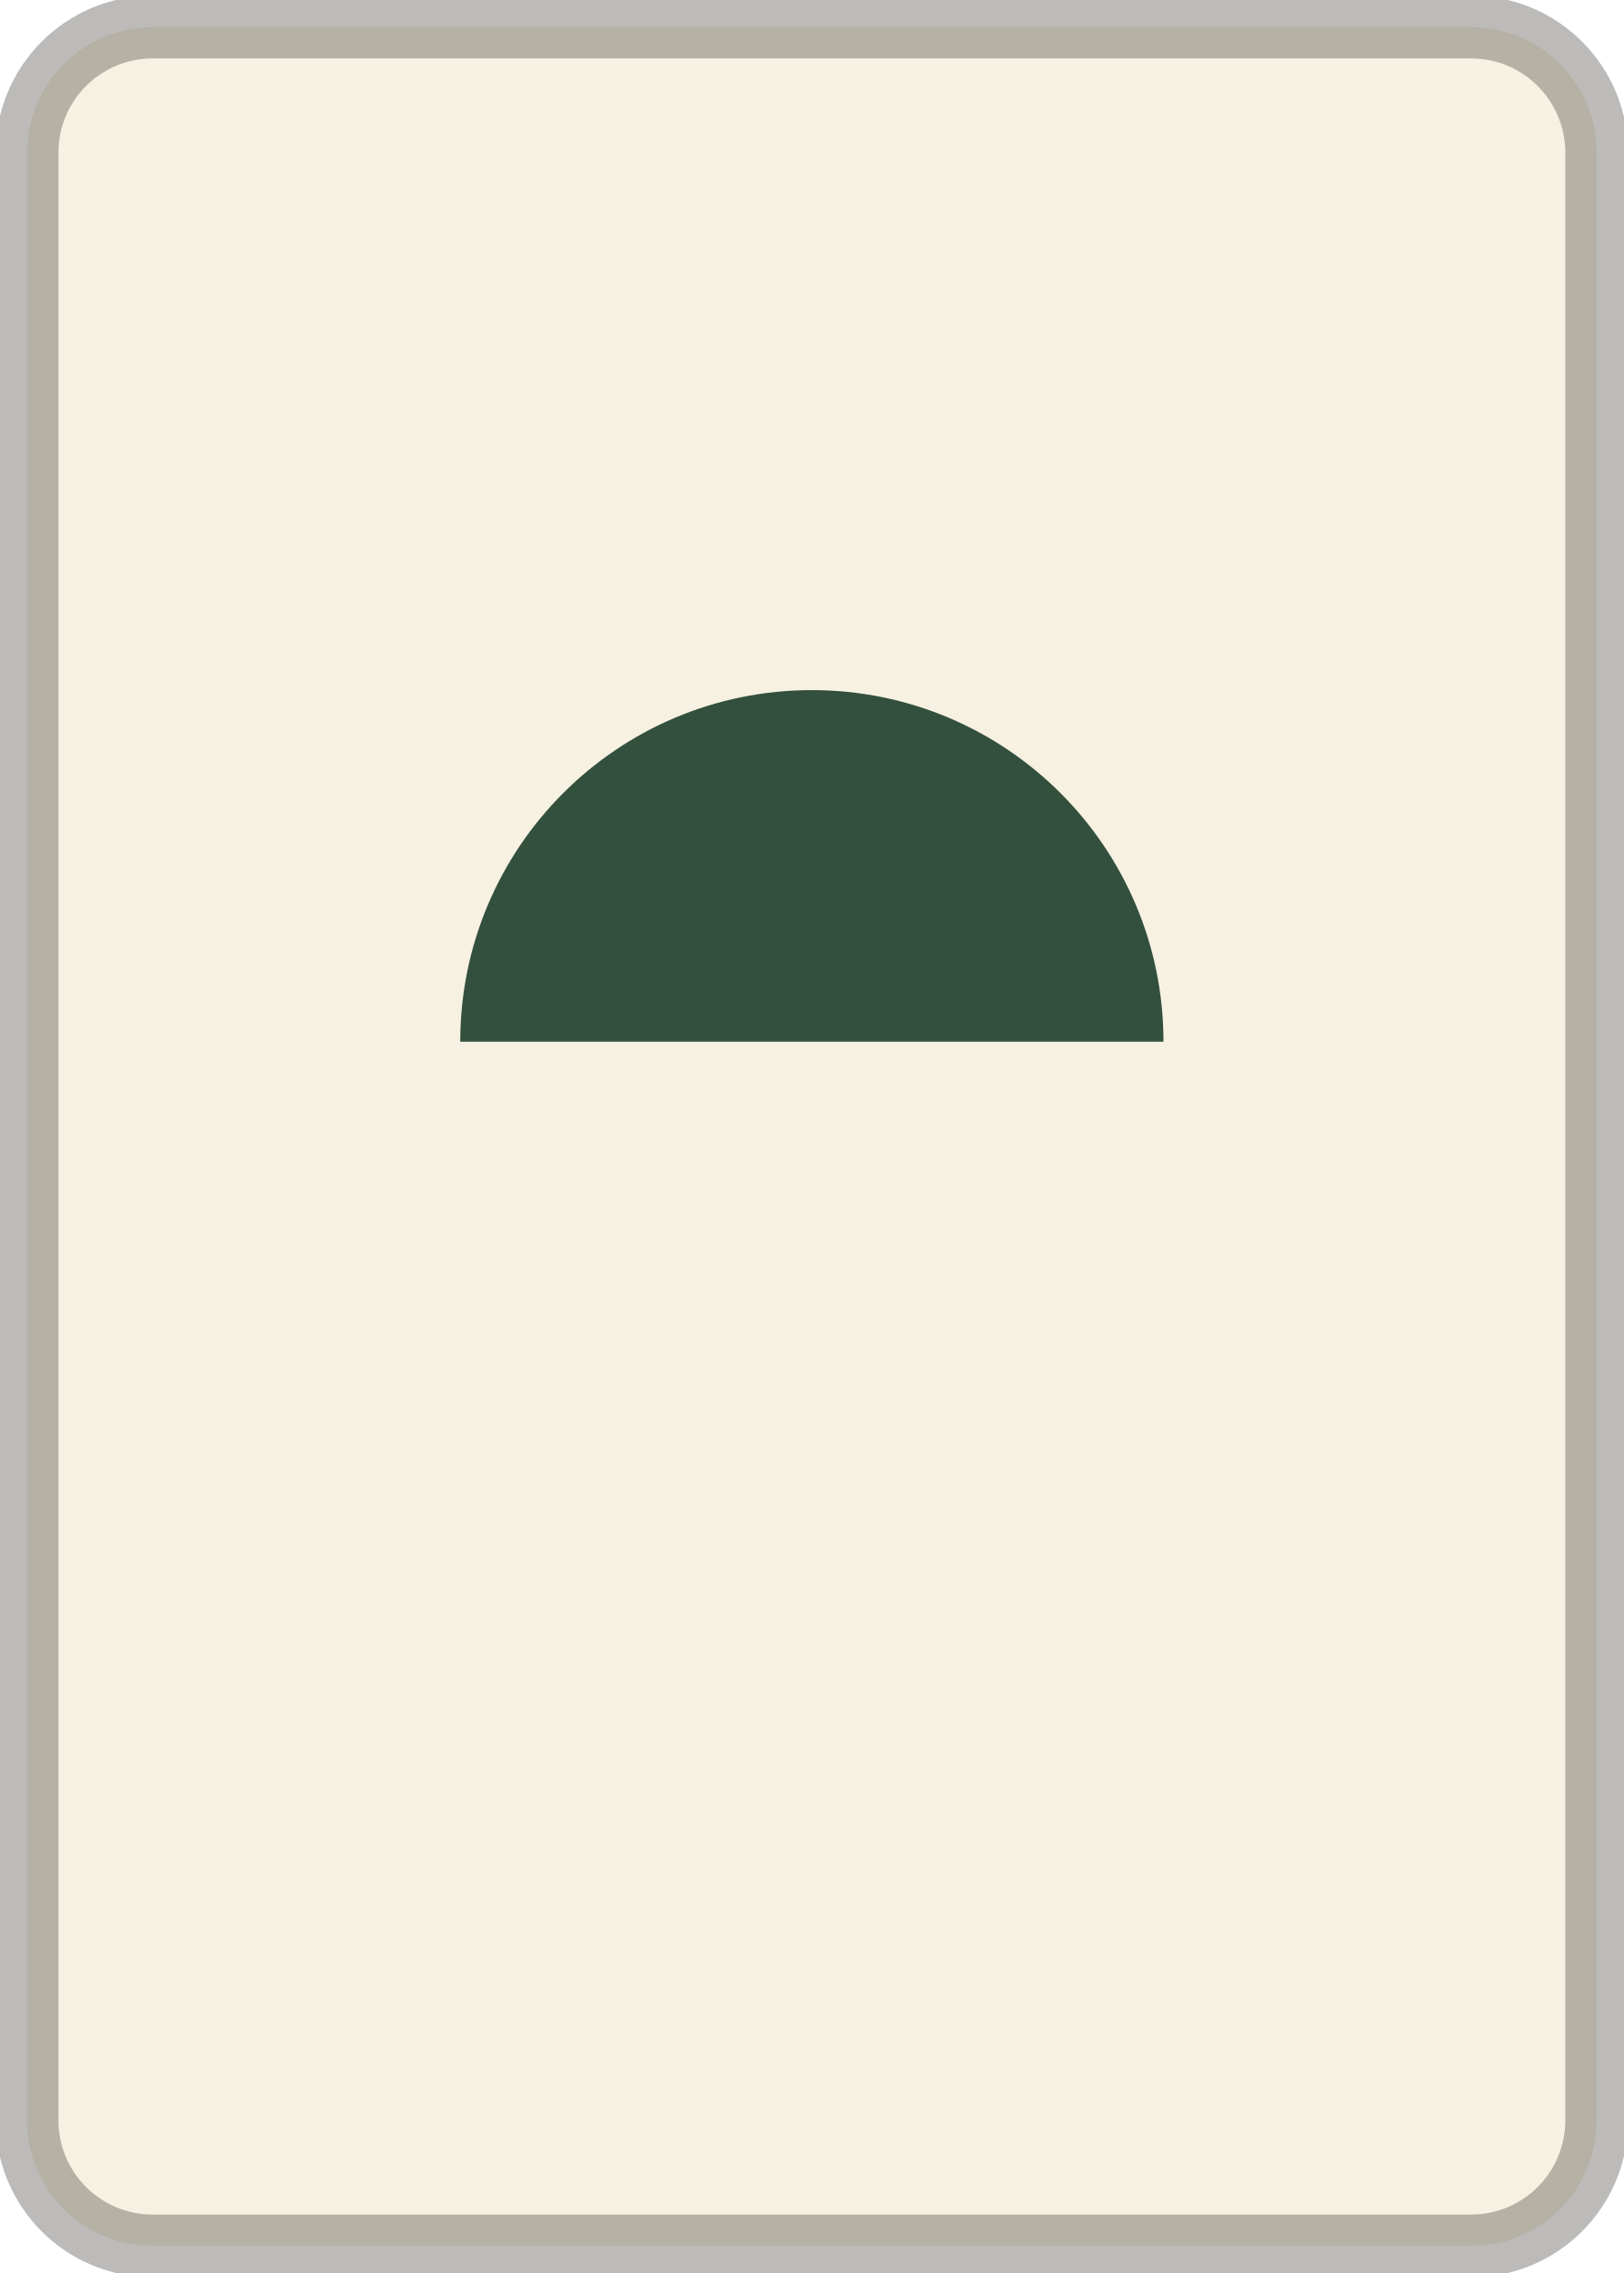
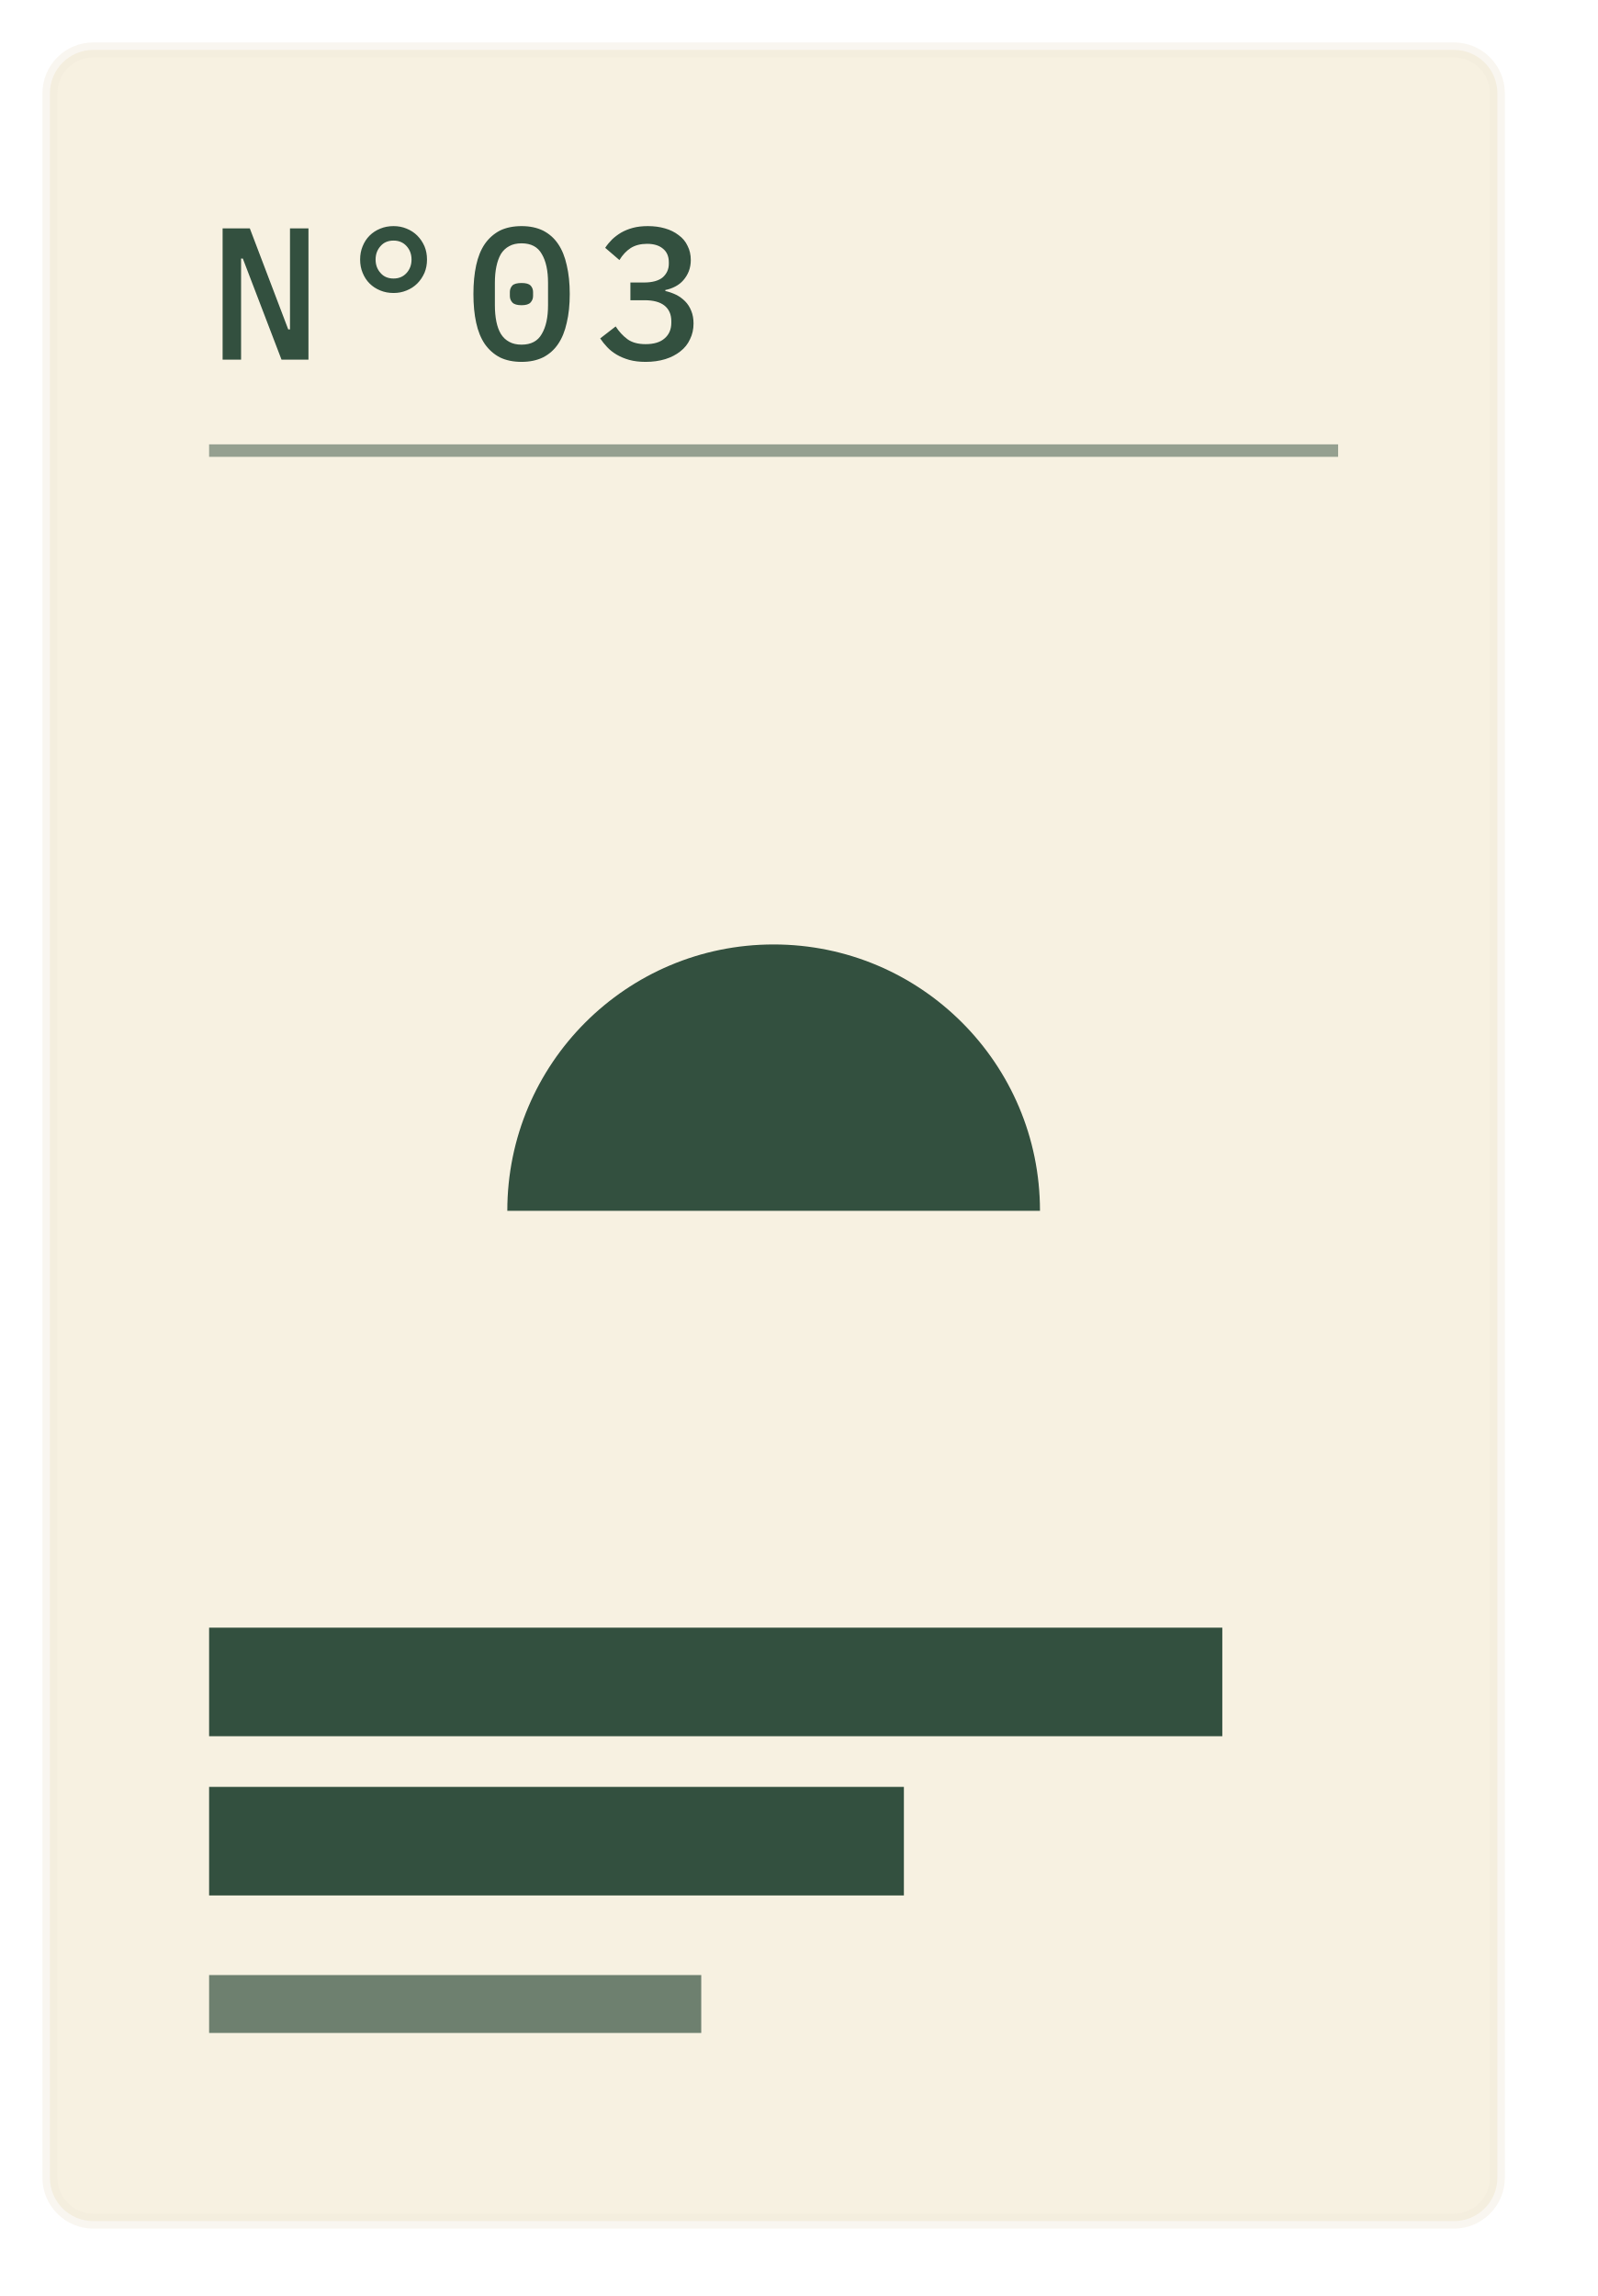
- <svg xmlns="http://www.w3.org/2000/svg" viewBox="0 0 60 84">
-   <rect x="1" y="1" width="58" height="82" rx="4.64" fill="#f7f1e1" stroke="rgba(31,27,24,0.3)" stroke-width="2.32" />
-   <path d="M17.007 38.496A12.992 12.992 0 0 1 42.992 38.496Z" fill="#33503f" />
+ <svg xmlns="http://www.w3.org/2000/svg" viewBox="0 0 64 92">
+   <g>
+     <rect x="2" y="2" width="58" height="87" rx="1.74" fill="#f7f1e1" stroke="rgba(241,234,217,0.4)" stroke-width="0.6" />
+     <path d="M11.28 14.41L9.73 10.36L9.66 10.36L9.66 14.41L8.92 14.41L8.92 9.15L10.01 9.15L11.55 13.20L11.62 13.20L11.62 9.15L12.36 9.15L12.36 14.41L11.28 14.41M15.77 11.74Q15.48 11.74 15.24 11.64Q14.99 11.54 14.81 11.36Q14.63 11.18 14.53 10.93Q14.43 10.69 14.43 10.40Q14.43 10.11 14.53 9.87Q14.63 9.62 14.81 9.44Q14.99 9.26 15.24 9.16Q15.48 9.06 15.77 9.06Q16.05 9.06 16.29 9.16Q16.54 9.26 16.72 9.44Q16.90 9.62 17.01 9.87Q17.11 10.11 17.11 10.40Q17.11 10.69 17.01 10.93Q16.90 11.18 16.72 11.36Q16.54 11.54 16.29 11.64Q16.05 11.74 15.77 11.74M15.77 11.16Q16.09 11.16 16.29 10.94Q16.49 10.72 16.49 10.40Q16.49 10.08 16.29 9.86Q16.09 9.64 15.77 9.64Q15.44 9.64 15.25 9.86Q15.05 10.08 15.05 10.40Q15.05 10.72 15.25 10.94Q15.44 11.16 15.77 11.16M20.90 14.50Q20.40 14.50 20.03 14.32Q19.67 14.13 19.43 13.79Q19.19 13.44 19.08 12.93Q18.97 12.43 18.97 11.78Q18.97 11.14 19.08 10.63Q19.19 10.12 19.43 9.77Q19.67 9.43 20.03 9.24Q20.40 9.06 20.90 9.06Q21.39 9.06 21.76 9.24Q22.13 9.43 22.36 9.77Q22.60 10.12 22.71 10.63Q22.83 11.14 22.83 11.78Q22.83 12.43 22.71 12.93Q22.60 13.44 22.36 13.79Q22.13 14.13 21.76 14.32Q21.39 14.50 20.90 14.50M20.90 13.81Q21.47 13.81 21.71 13.38Q21.96 12.96 21.96 12.23L21.96 11.33Q21.96 10.60 21.71 10.18Q21.47 9.75 20.90 9.75Q20.61 9.75 20.41 9.86Q20.20 9.97 20.07 10.18Q19.95 10.39 19.89 10.68Q19.83 10.97 19.83 11.33L19.83 12.23Q19.83 12.59 19.89 12.89Q19.95 13.18 20.07 13.38Q20.20 13.59 20.41 13.70Q20.61 13.81 20.90 13.81M20.90 12.23Q20.63 12.23 20.53 12.12Q20.43 12.01 20.43 11.86L20.43 11.70Q20.43 11.55 20.53 11.44Q20.63 11.34 20.90 11.34Q21.16 11.34 21.26 11.44Q21.36 11.55 21.36 11.70L21.36 11.86Q21.36 12.01 21.26 12.12Q21.16 12.23 20.90 12.23M25.26 11.32L25.80 11.32Q26.31 11.32 26.56 11.11Q26.80 10.89 26.80 10.57L26.80 10.51Q26.80 10.15 26.56 9.96Q26.33 9.77 25.93 9.77Q25.54 9.77 25.27 9.94Q25.01 10.11 24.82 10.42L24.25 9.93Q24.37 9.75 24.53 9.59Q24.69 9.44 24.89 9.32Q25.10 9.20 25.36 9.13Q25.62 9.06 25.96 9.06Q26.33 9.06 26.64 9.15Q26.96 9.24 27.19 9.42Q27.43 9.59 27.55 9.85Q27.68 10.10 27.68 10.42Q27.68 10.66 27.60 10.87Q27.52 11.07 27.38 11.23Q27.25 11.38 27.06 11.48Q26.87 11.58 26.66 11.62L26.66 11.66Q26.88 11.71 27.09 11.81Q27.29 11.91 27.45 12.07Q27.61 12.23 27.70 12.46Q27.79 12.68 27.79 12.96Q27.79 13.31 27.65 13.59Q27.52 13.88 27.26 14.08Q27.01 14.28 26.66 14.39Q26.30 14.50 25.87 14.50Q25.50 14.50 25.21 14.42Q24.93 14.34 24.71 14.21Q24.49 14.08 24.33 13.91Q24.17 13.74 24.05 13.56L24.67 13.08Q24.87 13.39 25.14 13.59Q25.41 13.79 25.87 13.79Q26.37 13.79 26.63 13.56Q26.90 13.33 26.90 12.93L26.90 12.87Q26.90 12.46 26.62 12.24Q26.35 12.03 25.83 12.03L25.26 12.03" fill="#33503f" />
+     <rect x="8.379" y="17.805" width="45.24" height="0.5" fill="#33503f" opacity="0.5" />
+     <path d="M20.328 48.516A10.672 10.672 0 0 1 41.672 48.516Z" fill="#33503f" />
+     <rect x="8.379" y="65.22" width="40.599" height="4.35" fill="#33503f" />
+     <rect x="8.379" y="71.6" width="27.84" height="4.35" fill="#33503f" />
+     <rect x="8.379" y="79.14" width="19.720" height="2.32" fill="#33503f" opacity="0.7" />
+   </g>
</svg>
